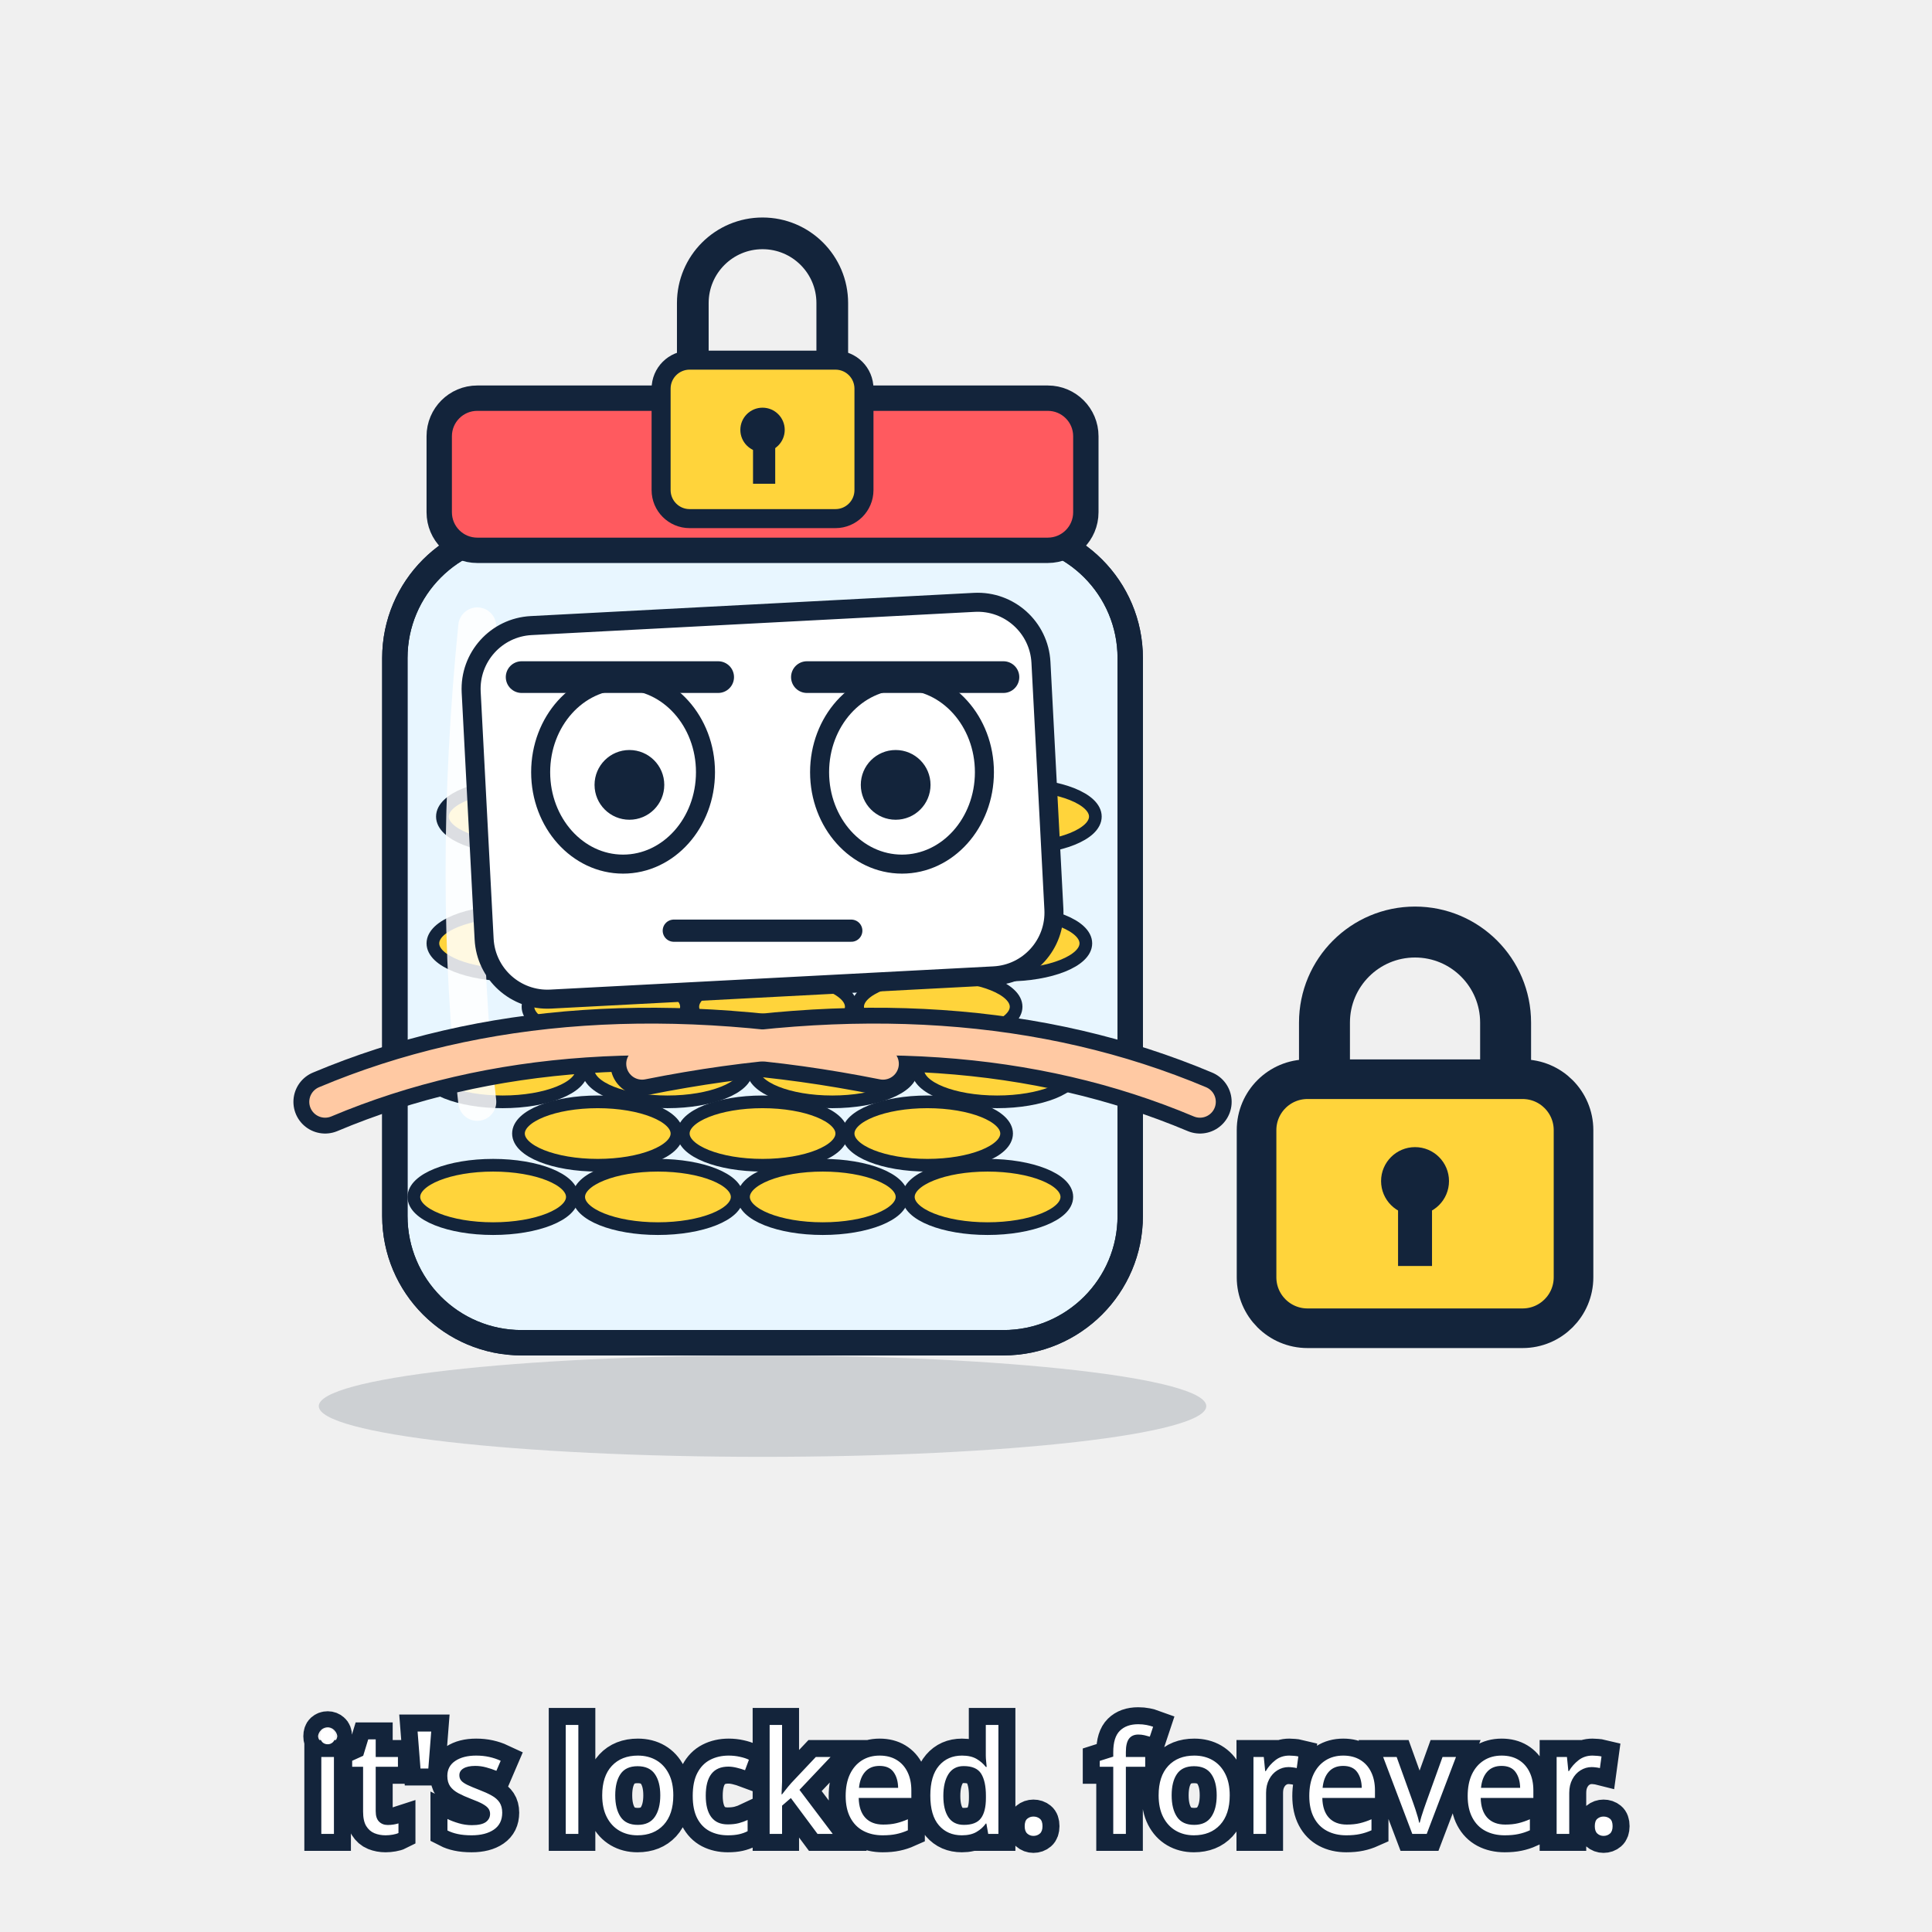
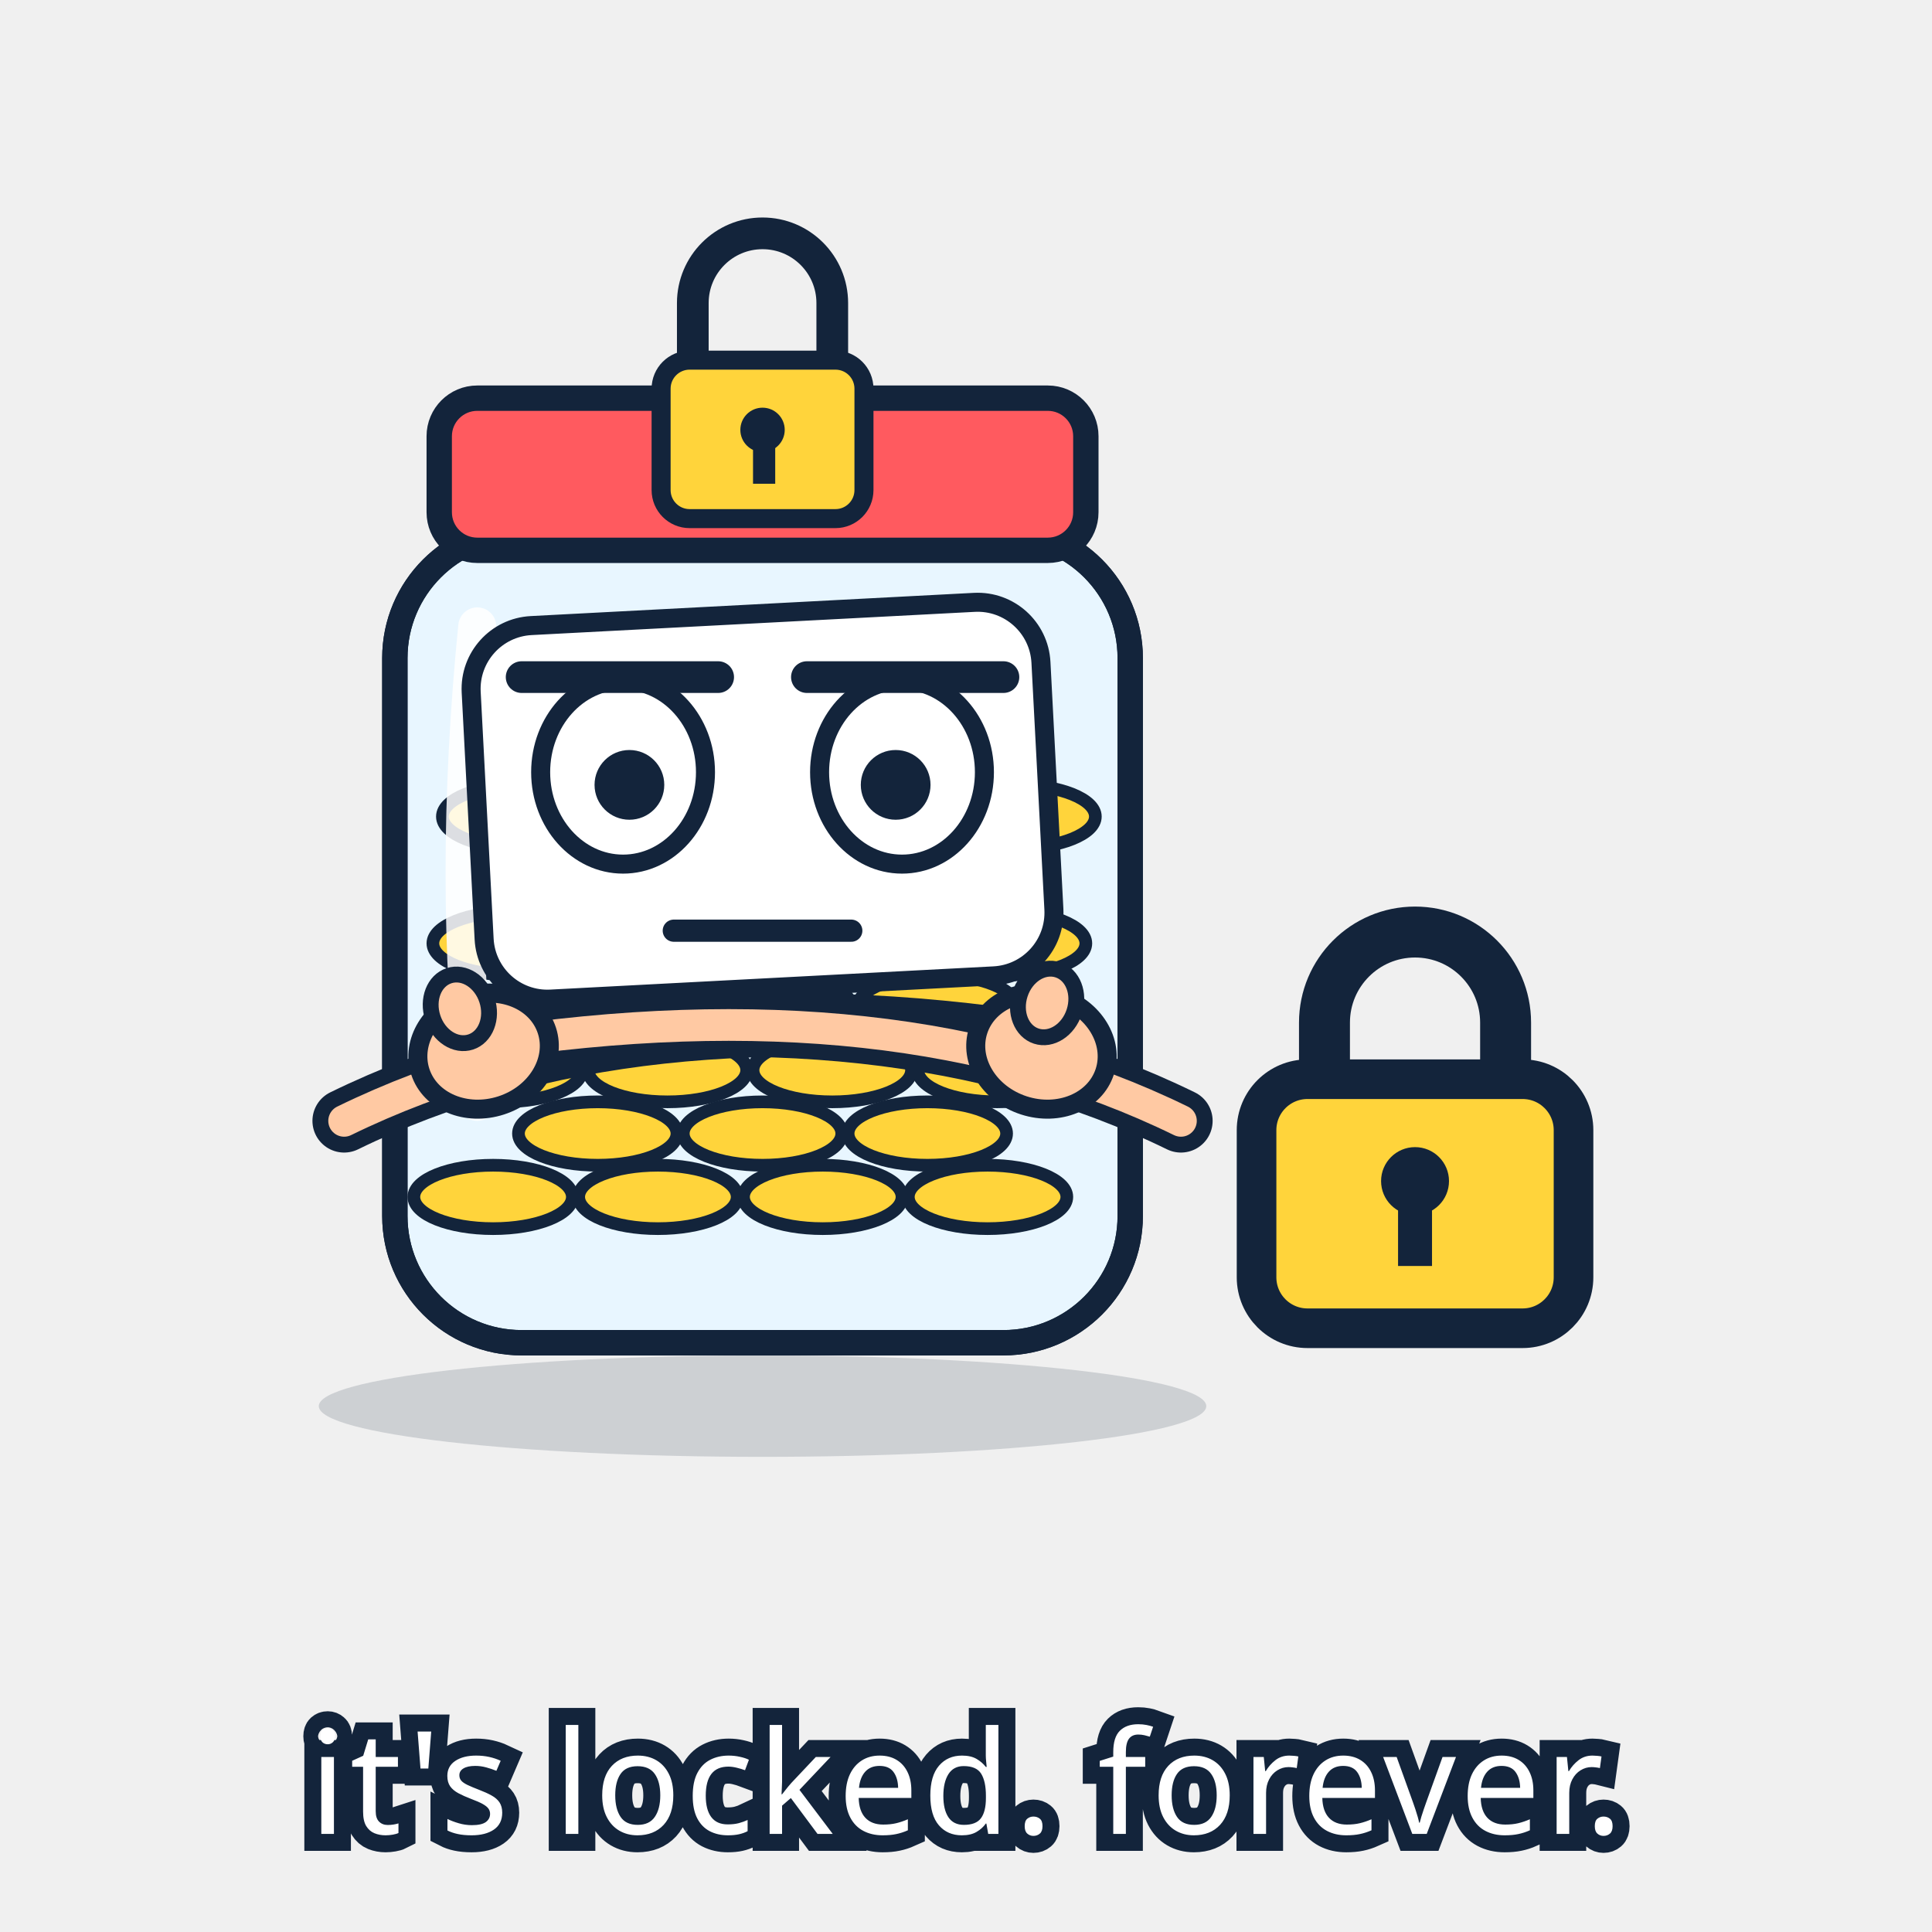
<svg xmlns="http://www.w3.org/2000/svg" viewBox="0 0 512 512" width="512" height="512">
  <defs>
    <clipPath id="jarclip">
      <rect x="96" y="120" width="232" height="256" rx="40" />
    </clipPath>
  </defs>
  <g transform="translate(24,40) scale(0.84)">
    <ellipse cx="212" cy="396" rx="140" ry="16" fill="#13243B" opacity=".16" />
    <rect x="96" y="120" width="232" height="256" rx="40" fill="#E8F6FF" stroke="#13243B" stroke-width="8" />
    <g clip-path="url(#jarclip)">
      <ellipse cx="127" cy="330" rx="25" ry="10" fill="#FFD43B" stroke="#13243B" stroke-width="4" />
      <ellipse cx="179" cy="330" rx="25" ry="10" fill="#FFD43B" stroke="#13243B" stroke-width="4" />
      <ellipse cx="231" cy="330" rx="25" ry="10" fill="#FFD43B" stroke="#13243B" stroke-width="4" />
      <ellipse cx="283" cy="330" rx="25" ry="10" fill="#FFD43B" stroke="#13243B" stroke-width="4" />
      <ellipse cx="160" cy="310" rx="25" ry="10" fill="#FFD43B" stroke="#13243B" stroke-width="4" />
      <ellipse cx="212" cy="310" rx="25" ry="10" fill="#FFD43B" stroke="#13243B" stroke-width="4" />
      <ellipse cx="264" cy="310" rx="25" ry="10" fill="#FFD43B" stroke="#13243B" stroke-width="4" />
      <ellipse cx="130" cy="290" rx="25" ry="10" fill="#FFD43B" stroke="#13243B" stroke-width="4" />
      <ellipse cx="182" cy="290" rx="25" ry="10" fill="#FFD43B" stroke="#13243B" stroke-width="4" />
      <ellipse cx="234" cy="290" rx="25" ry="10" fill="#FFD43B" stroke="#13243B" stroke-width="4" />
      <ellipse cx="286" cy="290" rx="25" ry="10" fill="#FFD43B" stroke="#13243B" stroke-width="4" />
      <ellipse cx="163" cy="270" rx="25" ry="10" fill="#FFD43B" stroke="#13243B" stroke-width="4" />
      <ellipse cx="215" cy="270" rx="25" ry="10" fill="#FFD43B" stroke="#13243B" stroke-width="4" />
      <ellipse cx="267" cy="270" rx="25" ry="10" fill="#FFD43B" stroke="#13243B" stroke-width="4" />
      <ellipse cx="133" cy="250" rx="25" ry="10" fill="#FFD43B" stroke="#13243B" stroke-width="4" />
      <ellipse cx="185" cy="250" rx="25" ry="10" fill="#FFD43B" stroke="#13243B" stroke-width="4" />
      <ellipse cx="237" cy="250" rx="25" ry="10" fill="#FFD43B" stroke="#13243B" stroke-width="4" />
      <ellipse cx="289" cy="250" rx="25" ry="10" fill="#FFD43B" stroke="#13243B" stroke-width="4" />
      <ellipse cx="155" cy="230" rx="25" ry="10" fill="#FFD43B" stroke="#13243B" stroke-width="4" />
      <ellipse cx="207" cy="230" rx="25" ry="10" fill="#FFD43B" stroke="#13243B" stroke-width="4" />
      <ellipse cx="259" cy="230" rx="25" ry="10" fill="#FFD43B" stroke="#13243B" stroke-width="4" />
      <ellipse cx="136" cy="210" rx="25" ry="10" fill="#FFD43B" stroke="#13243B" stroke-width="4" />
      <ellipse cx="188" cy="210" rx="25" ry="10" fill="#FFD43B" stroke="#13243B" stroke-width="4" />
      <ellipse cx="240" cy="210" rx="25" ry="10" fill="#FFD43B" stroke="#13243B" stroke-width="4" />
      <ellipse cx="292" cy="210" rx="25" ry="10" fill="#FFD43B" stroke="#13243B" stroke-width="4" />
    </g>
    <rect x="96" y="120" width="232" height="256" rx="40" fill="none" stroke="#13243B" stroke-width="8" />
    <path d="M122 150 Q114 230 122 300" stroke="#fff" stroke-width="12" stroke-linecap="round" fill="none" opacity=".85" />
    <rect x="110" y="78" width="204" height="48" rx="12" fill="#FF5A5F" stroke="#13243B" stroke-width="8" />
    <path d="M190 72 V48 a22 22 0 0 1 44 0 V72" fill="none" stroke="#13243B" stroke-width="10" />
    <rect x="180" y="66" width="64" height="50" rx="9" fill="#FFD43B" stroke="#13243B" stroke-width="6" />
    <circle cx="212" cy="88" r="7" fill="#13243B" />
    <rect x="209" y="90" width="7" height="15" fill="#13243B" />
    <rect x="122" y="146" width="180" height="118" rx="20" fill="#fff" stroke="#13243B" stroke-width="6" transform="rotate(-3 212 205)" />
    <ellipse cx="168" cy="196" rx="26" ry="29" fill="#fff" stroke="#13243B" stroke-width="6" />
    <ellipse cx="256" cy="196" rx="26" ry="29" fill="#fff" stroke="#13243B" stroke-width="6" />
    <circle cx="170" cy="200" r="11" fill="#13243B" />
    <circle cx="254" cy="200" r="11" fill="#13243B" />
    <path d="M136 166 L198 166" stroke="#13243B" stroke-width="10" stroke-linecap="round" />
    <path d="M288 166 L226 166" stroke="#13243B" stroke-width="10" stroke-linecap="round" />
    <path d="M184 246 L240 246" stroke="#13243B" stroke-width="7" stroke-linecap="round" />
-     <path d="M74 300 Q150 268 250 288" fill="none" stroke="#13243B" stroke-width="20" stroke-linecap="round" />
-     <path d="M350 300 Q274 268 174 288" fill="none" stroke="#13243B" stroke-width="20" stroke-linecap="round" />
-     <path d="M74 300 Q150 268 250 288" fill="none" stroke="#FFC9A3" stroke-width="10" stroke-linecap="round" />
-     <path d="M350 300 Q274 268 174 288" fill="none" stroke="#FFC9A3" stroke-width="10" stroke-linecap="round" />
+     <path d="M80 306 Q170 262 300 282" fill="none" stroke="#13243B" stroke-width="20" stroke-linecap="round" />
+     <path d="M80 306 Q170 262 300 282" fill="none" stroke="#FFC9A3" stroke-width="10" stroke-linecap="round" />
+     <path d="M344 306 Q254 262 124 282" fill="none" stroke="#13243B" stroke-width="20" stroke-linecap="round" />
+     <path d="M344 306 Q254 262 124 282" fill="none" stroke="#FFC9A3" stroke-width="10" stroke-linecap="round" />
+     <g transform="translate(124,284) rotate(-18) scale(1)">
+       <ellipse cx="0" cy="0" rx="21" ry="18" fill="#FFC9A3" stroke="#13243B" stroke-width="6" />
+       <ellipse cx="-3" cy="-15" rx="9" ry="11" fill="#FFC9A3" stroke="#13243B" stroke-width="5" />
+     </g>
+     <g transform="translate(300,284) rotate(18) scale(1)">
+       <ellipse cx="0" cy="0" rx="21" ry="18" fill="#FFC9A3" stroke="#13243B" stroke-width="6" />
+       <ellipse cx="-3" cy="-15" rx="9" ry="11" fill="#FFC9A3" stroke="#13243B" stroke-width="5" />
+     </g>
  </g>
  <g transform="translate(330,250) scale(1.5)">
    <path d="M14 26 V14 a16 16 0 0 1 32 0 V26" fill="none" stroke="#13243B" stroke-width="9" />
    <rect x="2" y="24" width="56" height="44" rx="9" fill="#FFD43B" stroke="#13243B" stroke-width="7" />
    <circle cx="30" cy="42" r="6" fill="#13243B" />
    <rect x="27" y="44" width="6" height="13" fill="#13243B" />
  </g>
  <text x="256" y="486" text-anchor="middle" font-family="Lilita One" font-size="38" fill="#fff" stroke="#13243B" stroke-width="9" paint-order="stroke" letter-spacing="1">it's locked. forever.</text>
</svg>
